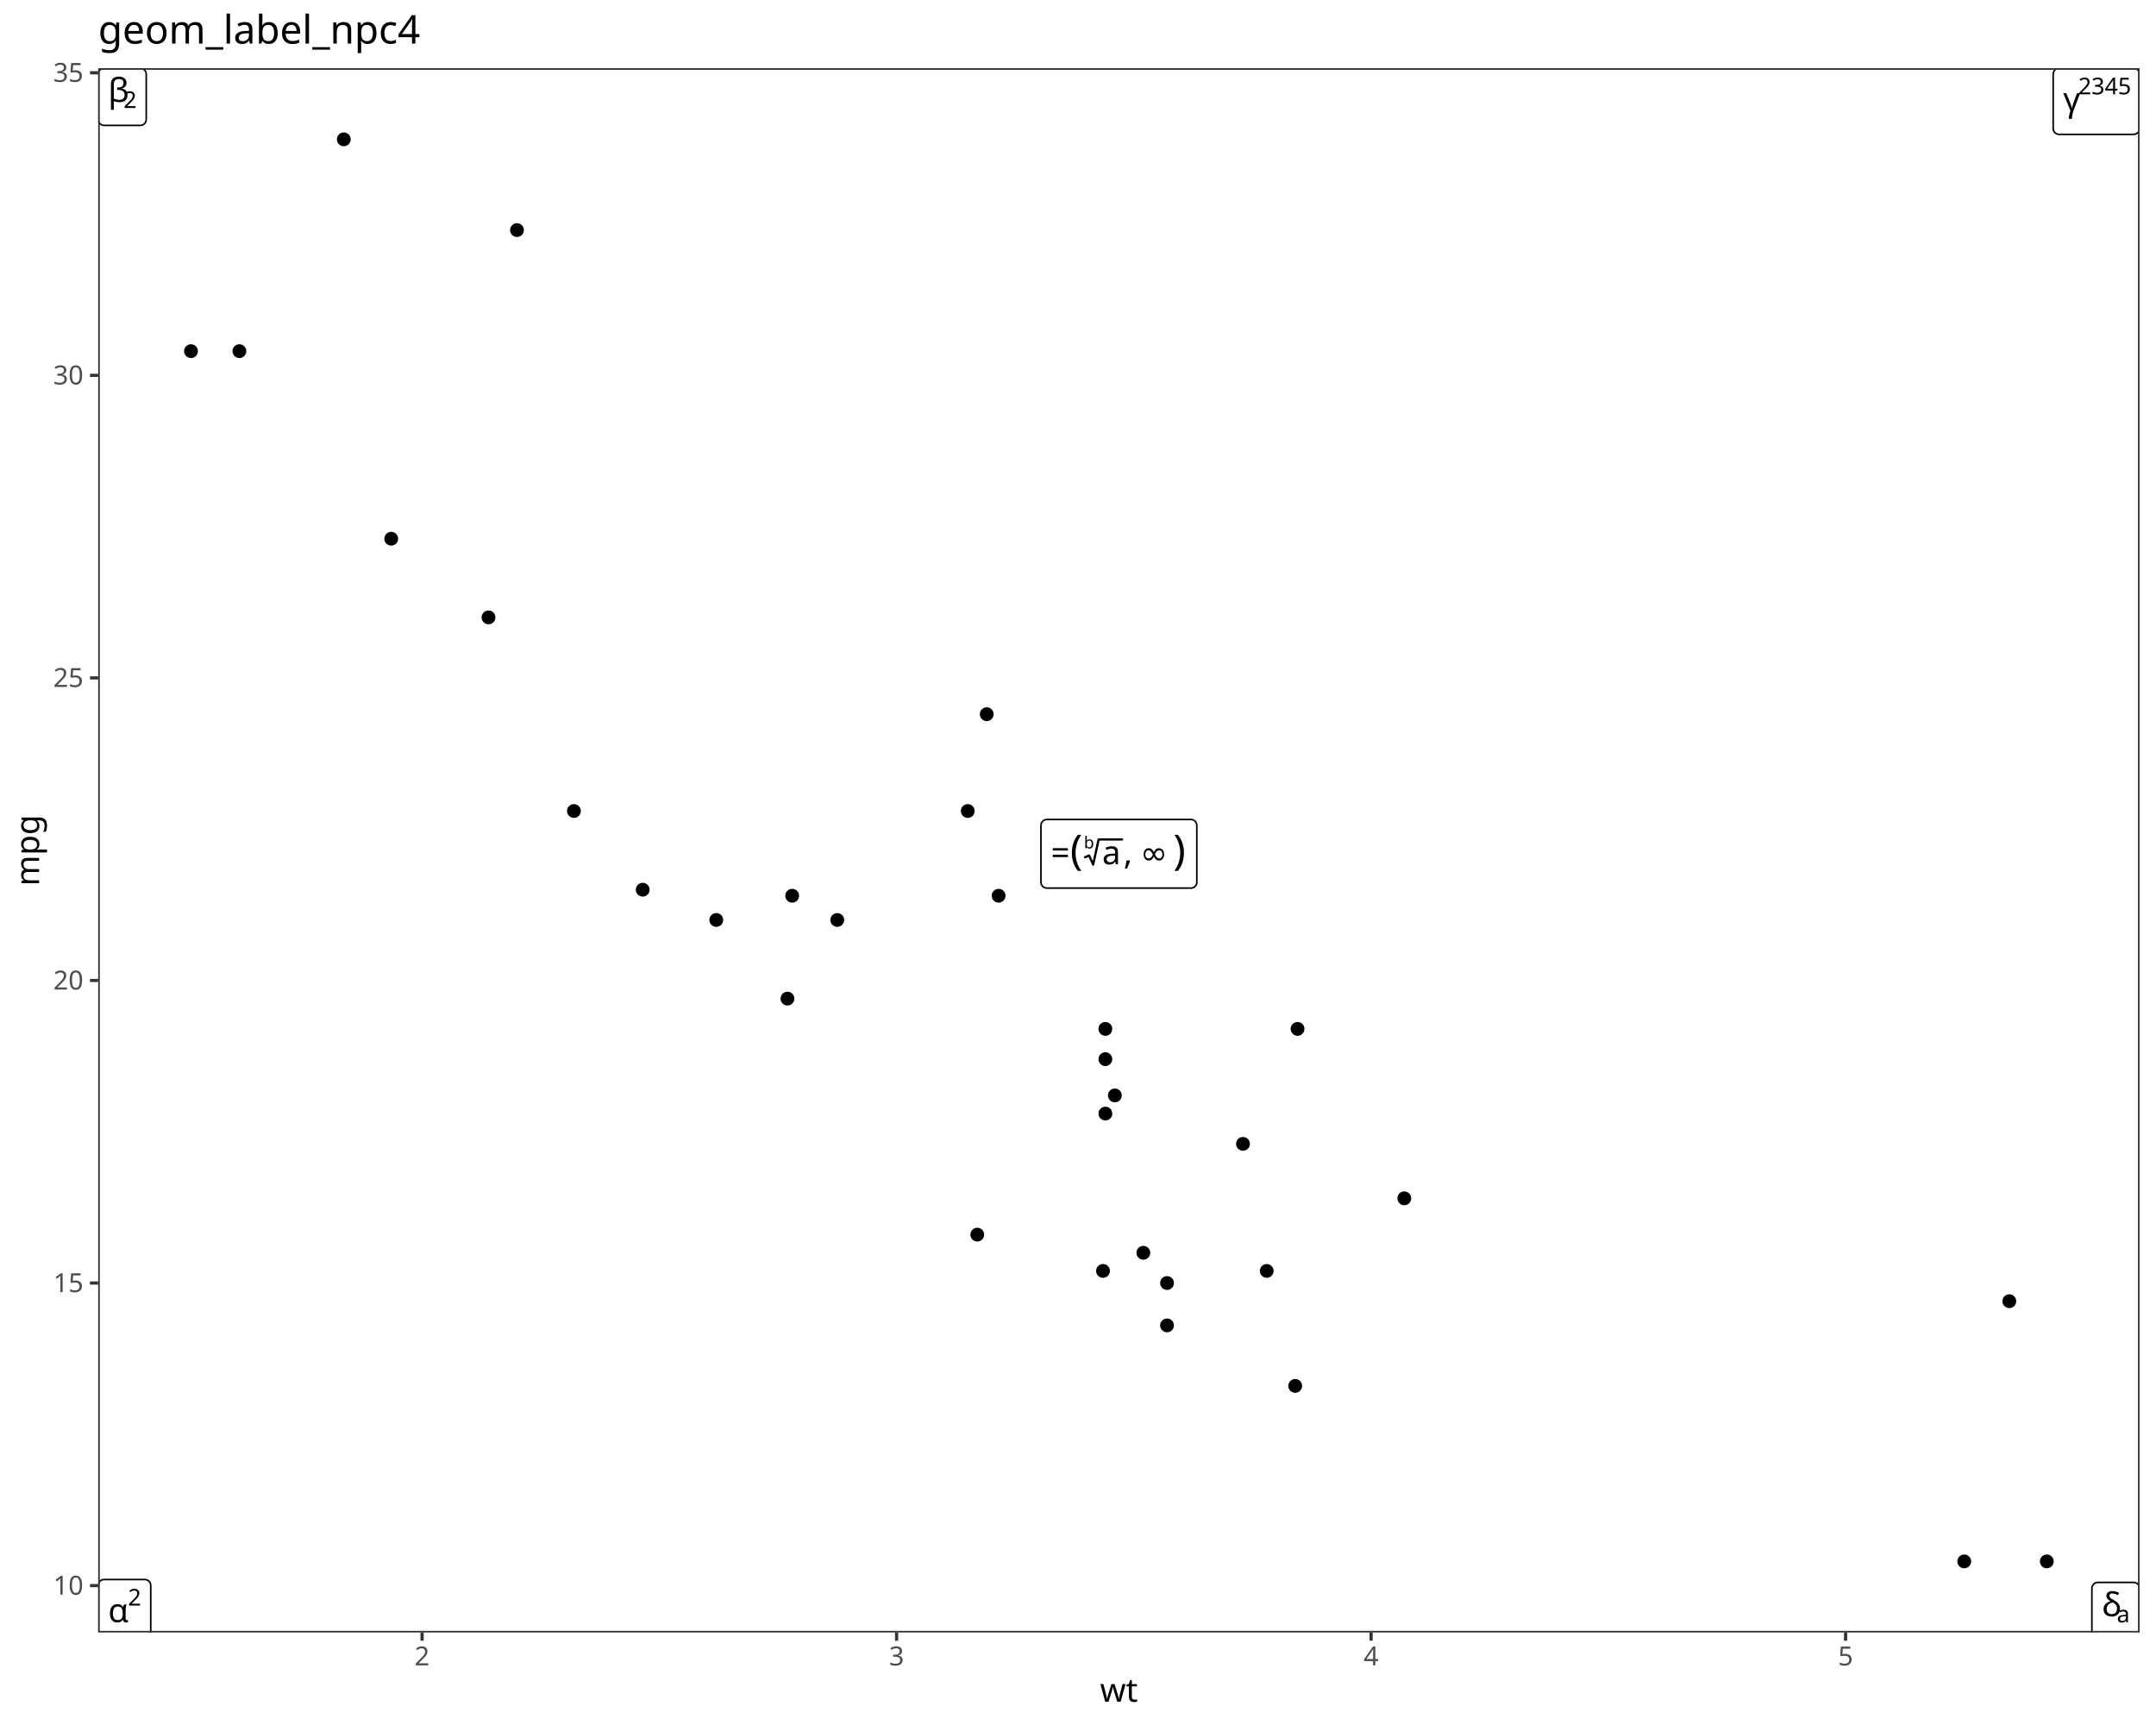
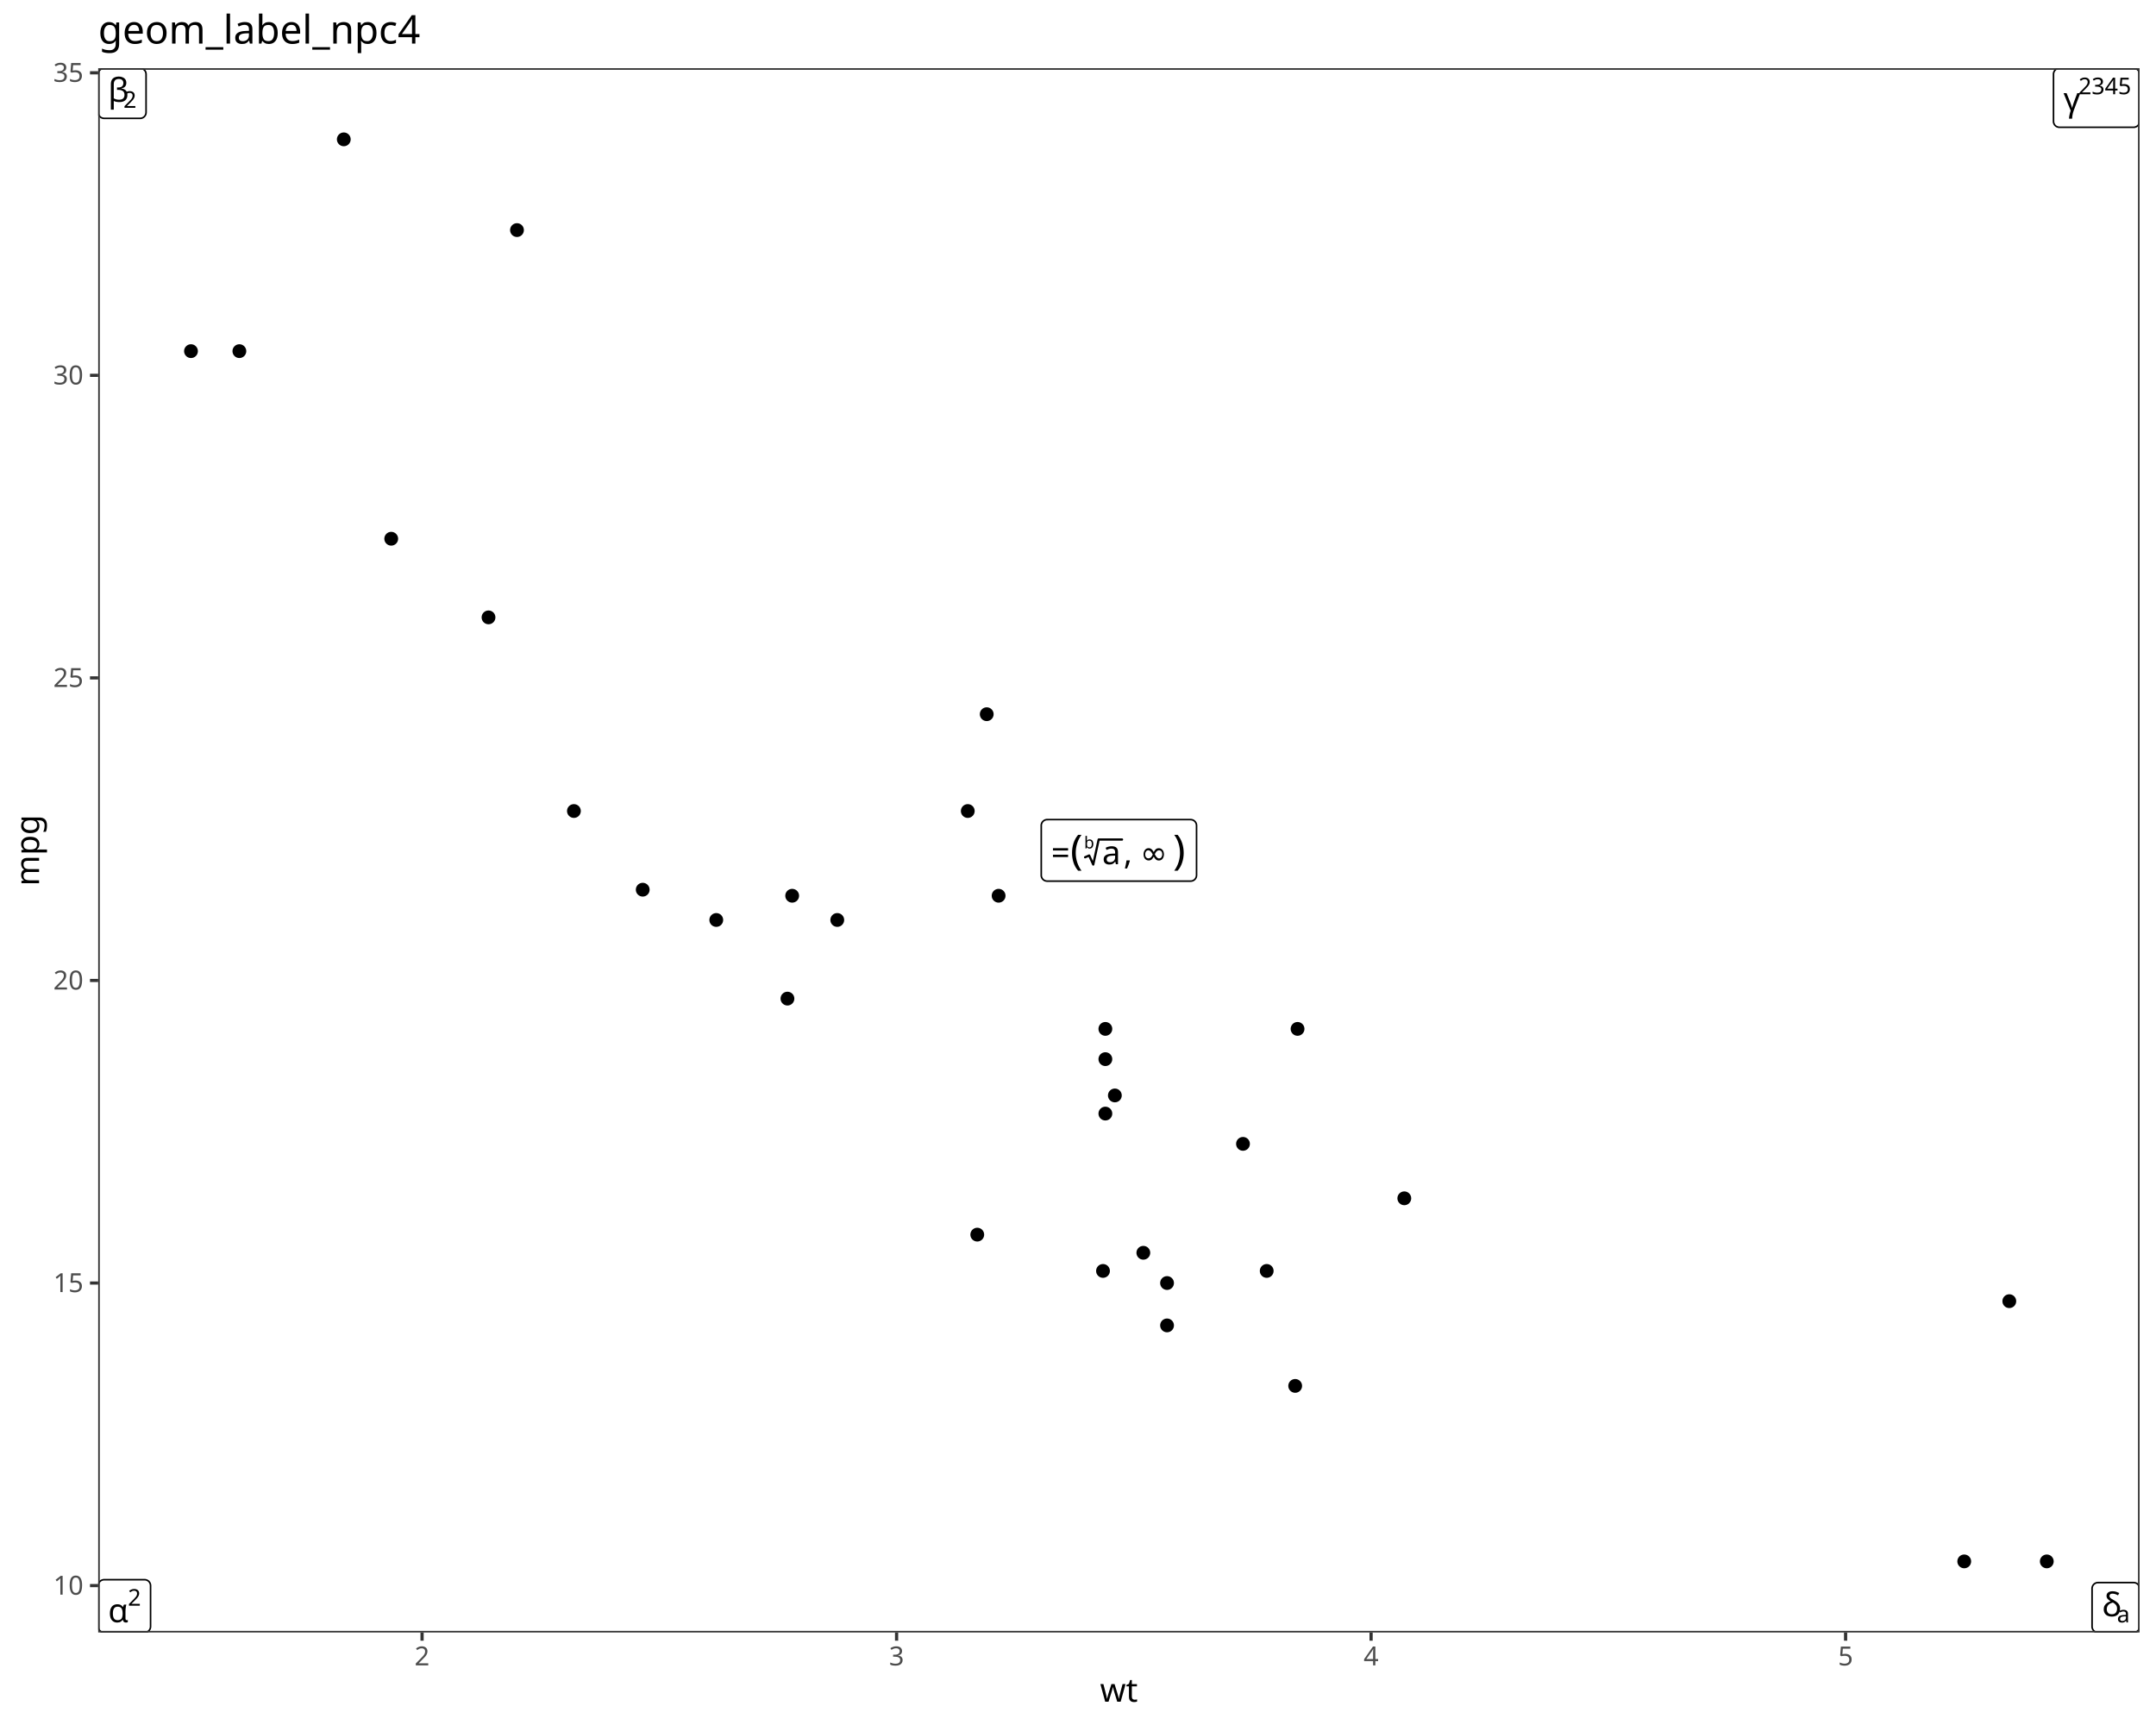
<svg xmlns="http://www.w3.org/2000/svg" class="svglite" data-engine-version="2.0" width="720.00pt" height="576.00pt" viewBox="0 0 720.00 576.00">
  <defs>
    <style type="text/css">
    .svglite line, .svglite polyline, .svglite polygon, .svglite path, .svglite rect, .svglite circle {
      fill: none;
      stroke: #000000;
      stroke-linecap: round;
      stroke-linejoin: round;
      stroke-miterlimit: 10.00;
    }
  </style>
  </defs>
  <rect width="100%" height="100%" style="stroke: none; fill: #FFFFFF;" />
  <defs>
    <clipPath id="cpMC4wMHw3MjAuMDB8MC4wMHw1NzYuMDA=">
      <rect x="0.00" y="0.00" width="720.00" height="576.00" />
    </clipPath>
  </defs>
  <g clip-path="url(#cpMC4wMHw3MjAuMDB8MC4wMHw1NzYuMDA=)">
    <rect x="0.00" y="0.00" width="720.00" height="576.00" style="stroke-width: 1.07; stroke: #FFFFFF; fill: #FFFFFF;" />
  </g>
  <defs>
    <clipPath id="cpMzIuNzl8NzE0LjUyfDIyLjc4fDU0NS4xMQ==">
      <rect x="32.79" y="22.78" width="681.73" height="522.33" />
    </clipPath>
  </defs>
  <g clip-path="url(#cpMzIuNzl8NzE0LjUyfDIyLjc4fDU0NS4xMQ==)">
    <rect x="32.79" y="22.78" width="681.73" height="522.33" style="stroke-width: 1.07; stroke: none; fill: #FFFFFF;" />
    <circle cx="239.20" cy="307.19" r="1.95" style="stroke-width: 0.71; fill: #000000;" />
    <circle cx="279.61" cy="307.19" r="1.95" style="stroke-width: 0.71; fill: #000000;" />
    <circle cx="191.66" cy="270.81" r="1.95" style="stroke-width: 0.71; fill: #000000;" />
    <circle cx="333.49" cy="299.10" r="1.95" style="stroke-width: 0.71; fill: #000000;" />
    <circle cx="369.14" cy="353.66" r="1.95" style="stroke-width: 0.71; fill: #000000;" />
    <circle cx="372.31" cy="365.78" r="1.95" style="stroke-width: 0.71; fill: #000000;" />
    <circle cx="389.74" cy="442.57" r="1.95" style="stroke-width: 0.71; fill: #000000;" />
    <circle cx="329.52" cy="238.48" r="1.95" style="stroke-width: 0.71; fill: #000000;" />
    <circle cx="323.19" cy="270.81" r="1.95" style="stroke-width: 0.71; fill: #000000;" />
    <circle cx="369.14" cy="343.56" r="1.95" style="stroke-width: 0.71; fill: #000000;" />
    <circle cx="369.14" cy="371.84" r="1.95" style="stroke-width: 0.71; fill: #000000;" />
    <circle cx="468.97" cy="400.13" r="1.95" style="stroke-width: 0.71; fill: #000000;" />
    <circle cx="415.10" cy="381.95" r="1.95" style="stroke-width: 0.71; fill: #000000;" />
    <circle cx="423.02" cy="424.38" r="1.95" style="stroke-width: 0.71; fill: #000000;" />
    <circle cx="655.96" cy="521.37" r="1.95" style="stroke-width: 0.71; fill: #000000;" />
    <circle cx="683.53" cy="521.37" r="1.95" style="stroke-width: 0.71; fill: #000000;" />
    <circle cx="671.01" cy="434.48" r="1.95" style="stroke-width: 0.71; fill: #000000;" />
    <circle cx="172.65" cy="76.83" r="1.95" style="stroke-width: 0.71; fill: #000000;" />
    <circle cx="79.94" cy="117.25" r="1.95" style="stroke-width: 0.71; fill: #000000;" />
    <circle cx="114.81" cy="46.53" r="1.95" style="stroke-width: 0.71; fill: #000000;" />
    <circle cx="214.64" cy="297.08" r="1.95" style="stroke-width: 0.71; fill: #000000;" />
    <circle cx="381.82" cy="418.32" r="1.95" style="stroke-width: 0.71; fill: #000000;" />
    <circle cx="368.35" cy="424.38" r="1.95" style="stroke-width: 0.71; fill: #000000;" />
    <circle cx="432.53" cy="462.77" r="1.95" style="stroke-width: 0.71; fill: #000000;" />
    <circle cx="433.32" cy="343.56" r="1.95" style="stroke-width: 0.71; fill: #000000;" />
    <circle cx="130.65" cy="179.89" r="1.95" style="stroke-width: 0.71; fill: #000000;" />
    <circle cx="163.14" cy="206.15" r="1.95" style="stroke-width: 0.71; fill: #000000;" />
    <circle cx="63.78" cy="117.25" r="1.95" style="stroke-width: 0.71; fill: #000000;" />
    <circle cx="326.36" cy="412.26" r="1.95" style="stroke-width: 0.71; fill: #000000;" />
    <circle cx="262.97" cy="333.45" r="1.95" style="stroke-width: 0.71; fill: #000000;" />
    <circle cx="389.74" cy="428.42" r="1.95" style="stroke-width: 0.71; fill: #000000;" />
    <circle cx="264.55" cy="299.10" r="1.95" style="stroke-width: 0.71; fill: #000000;" />
-     <polygon points="34.78,547.40 48.35,547.40 48.27,547.40 48.59,547.39 48.91,547.33 49.20,547.21 49.48,547.05 49.73,546.85 49.94,546.61 50.11,546.34 50.24,546.05 50.31,545.74 50.34,545.42 50.34,545.42 50.34,529.40 50.34,529.40 50.31,529.08 50.24,528.77 50.11,528.48 49.94,528.21 49.73,527.97 49.48,527.77 49.20,527.61 48.91,527.49 48.59,527.43 48.35,527.42 34.78,527.42 35.02,527.43 34.70,527.42 34.38,527.46 34.08,527.54 33.79,527.68 33.52,527.86 33.29,528.08 33.10,528.34 32.95,528.62 32.85,528.93 32.80,529.24 32.79,529.40 32.79,545.42 32.80,545.26 32.80,545.58 32.85,545.89 32.95,546.20 33.10,546.48 33.29,546.73 33.52,546.96 33.79,547.14 34.08,547.28 34.38,547.36 34.70,547.40 " style="stroke-width: 0.53; fill: #FFFFFF;" />
-     <text x="36.11" y="541.67" style="font-size: 11.04px; font-family: sans;" textLength="6.62px" lengthAdjust="spacingAndGlyphs">α</text>
-     <text x="42.73" y="536.12" style="font-size: 7.73px; font-family: sans;" textLength="4.30px" lengthAdjust="spacingAndGlyphs">2</text>
-     <polygon points="34.78,41.87 46.85,41.87 46.77,41.87 47.09,41.86 47.40,41.79 47.70,41.68 47.98,41.52 48.23,41.32 48.44,41.08 48.61,40.81 48.73,40.52 48.81,40.20 48.84,39.89 48.84,39.89 48.84,24.77 48.84,24.77 48.81,24.45 48.73,24.14 48.61,23.85 48.44,23.58 48.23,23.34 47.98,23.14 47.70,22.98 47.40,22.86 47.09,22.80 46.85,22.78 34.78,22.78 35.02,22.80 34.70,22.79 34.38,22.82 34.08,22.91 33.79,23.05 33.52,23.23 33.29,23.45 33.10,23.71 32.95,23.99 32.85,24.30 32.80,24.61 32.79,24.77 32.79,39.89 32.80,39.73 32.80,40.05 32.85,40.36 32.95,40.67 33.10,40.95 33.29,41.20 33.52,41.43 33.79,41.61 34.08,41.74 34.38,41.83 34.70,41.87 " style="stroke-width: 0.53; fill: #FFFFFF;" />
-     <text x="36.11" y="34.02" style="font-size: 11.04px; font-family: sans;" textLength="5.12px" lengthAdjust="spacingAndGlyphs">β</text>
-     <text x="41.23" y="36.06" style="font-size: 7.73px; font-family: sans;" textLength="4.30px" lengthAdjust="spacingAndGlyphs">2</text>
-     <polygon points="700.58,547.40 712.53,547.40 712.45,547.40 712.77,547.39 713.09,547.33 713.39,547.21 713.66,547.05 713.91,546.85 714.12,546.61 714.29,546.34 714.42,546.05 714.49,545.74 714.52,545.42 714.52,545.42 714.52,530.37 714.52,530.37 714.49,530.05 714.42,529.74 714.29,529.45 714.12,529.18 713.91,528.94 713.66,528.74 713.39,528.58 713.09,528.46 712.77,528.40 712.53,528.38 700.58,528.38 700.82,528.40 700.50,528.39 700.18,528.42 699.87,528.51 699.58,528.65 699.32,528.83 699.09,529.05 698.90,529.31 698.75,529.59 698.65,529.90 698.60,530.21 698.59,530.37 698.59,545.42 698.60,545.26 698.60,545.58 698.65,545.89 698.75,546.20 698.90,546.48 699.09,546.73 699.32,546.96 699.58,547.14 699.87,547.28 700.18,547.36 700.50,547.40 " style="stroke-width: 0.53; fill: #FFFFFF;" />
-     <text x="701.90" y="539.68" style="font-size: 11.04px; font-family: sans;" textLength="5.01px" lengthAdjust="spacingAndGlyphs">δ</text>
-     <text x="706.91" y="541.73" style="font-size: 7.73px; font-family: sans;" textLength="4.30px" lengthAdjust="spacingAndGlyphs">a</text>
-     <polygon points="687.65,44.87 712.53,44.87 712.45,44.86 712.77,44.85 713.09,44.79 713.39,44.67 713.66,44.51 713.91,44.31 714.12,44.07 714.29,43.80 714.42,43.51 714.49,43.20 714.52,42.88 714.52,42.88 714.52,24.77 714.52,24.77 714.49,24.45 714.42,24.14 714.29,23.85 714.12,23.58 713.91,23.34 713.66,23.14 713.39,22.98 713.09,22.86 712.77,22.80 712.53,22.78 687.65,22.78 687.89,22.80 687.57,22.79 687.25,22.82 686.95,22.91 686.66,23.05 686.39,23.23 686.16,23.45 685.97,23.71 685.82,23.99 685.72,24.30 685.67,24.61 685.66,24.77 685.66,42.88 685.67,42.72 685.67,43.04 685.72,43.35 685.82,43.66 685.97,43.94 686.16,44.20 686.39,44.42 686.66,44.60 686.95,44.74 687.25,44.83 687.57,44.86 " style="stroke-width: 0.53; fill: #FFFFFF;" />
-     <text x="688.98" y="37.04" style="font-size: 11.04px; font-family: sans;" textLength="5.04px" lengthAdjust="spacingAndGlyphs">γ</text>
-     <text x="694.02" y="31.49" style="font-size: 7.73px; font-family: sans;" textLength="17.19px" lengthAdjust="spacingAndGlyphs">2345</text>
-     <polygon points="349.62,296.55 397.69,296.55 397.61,296.55 397.93,296.54 398.25,296.47 398.55,296.36 398.82,296.20 399.07,296.00 399.28,295.76 399.45,295.49 399.58,295.19 399.65,294.88 399.68,294.56 399.68,294.56 399.68,275.62 399.68,275.62 399.65,275.30 399.58,274.99 399.45,274.70 399.28,274.43 399.07,274.19 398.82,273.99 398.55,273.83 398.25,273.71 397.93,273.65 397.69,273.64 349.62,273.64 349.86,273.65 349.54,273.64 349.22,273.68 348.92,273.77 348.63,273.90 348.36,274.08 348.13,274.31 347.94,274.56 347.79,274.84 347.69,275.15 347.64,275.46 347.63,275.62 347.63,294.56 347.64,294.40 347.64,294.72 347.69,295.04 347.79,295.34 347.94,295.63 348.13,295.88 348.36,296.10 348.63,296.29 348.92,296.42 349.22,296.51 349.54,296.55 " style="stroke-width: 0.53; fill: #FFFFFF;" />
-     <text x="350.95" y="288.59" style="font-size: 11.04px; font-family: sans;" textLength="6.45px" lengthAdjust="spacingAndGlyphs">=</text>
-     <text x="357.40" y="288.59" style="font-size: 13.80px; font-family: sans;" textLength="4.60px" lengthAdjust="spacingAndGlyphs">(</text>
-     <text x="361.99" y="283.28" style="font-size: 5.52px; font-family: sans;" textLength="3.07px" lengthAdjust="spacingAndGlyphs">b</text>
-     <polyline points="362.33,286.25 363.69,285.67 365.06,288.69 366.89,280.31 374.70,280.31 " style="stroke-width: 0.75;" />
-     <text x="368.05" y="288.59" style="font-size: 11.04px; font-family: sans;" textLength="6.14px" lengthAdjust="spacingAndGlyphs">a</text>
-     <text x="375.22" y="288.59" style="font-size: 11.04px; font-family: sans;" textLength="2.76px" lengthAdjust="spacingAndGlyphs">,</text>
-     <text x="377.98" y="288.59" style="font-size: 11.04px; font-family: sans;" textLength="2.76px" lengthAdjust="spacingAndGlyphs"> </text>
-     <text x="380.74" y="288.59" style="font-size: 11.04px; font-family: sans;" textLength="11.04px" lengthAdjust="spacingAndGlyphs">∞</text>
-     <text x="391.78" y="288.59" style="font-size: 13.80px; font-family: sans;" textLength="4.59px" lengthAdjust="spacingAndGlyphs">)</text>
+     <polygon points="34.77,545.11 48.30,545.11 48.22,545.11 48.54,545.10 48.85,545.03 49.15,544.92 49.42,544.76 49.67,544.56 49.88,544.32 50.05,544.05 50.17,543.76 50.25,543.45 50.28,543.13 50.28,543.13 50.28,529.46 50.28,529.46 50.25,529.14 50.17,528.83 50.05,528.54 49.88,528.27 49.67,528.03 49.42,527.83 49.15,527.67 48.85,527.56 48.54,527.49 48.30,527.48 34.77,527.48 35.01,527.49 34.69,527.48 34.38,527.52 34.07,527.61 33.78,527.74 33.52,527.93 33.29,528.15 33.10,528.40 32.95,528.68 32.85,528.99 32.80,529.30 32.79,529.46 32.79,543.13 32.80,542.97 32.80,543.29 32.85,543.61 32.95,543.91 33.10,544.19 33.29,544.45 33.52,544.67 33.78,544.85 34.07,544.98 34.38,545.07 34.69,545.11 " style="stroke-width: 0.53; fill: #FFFFFF;" />
+     <text x="36.09" y="541.68" style="font-size: 11.00px; font-family: sans;" textLength="6.60px" lengthAdjust="spacingAndGlyphs">α</text>
+     <text x="42.69" y="536.16" style="font-size: 7.70px; font-family: sans;" textLength="4.28px" lengthAdjust="spacingAndGlyphs">2</text>
+     <polygon points="34.77,39.52 46.80,39.52 46.72,39.52 47.04,39.51 47.35,39.44 47.65,39.33 47.92,39.17 48.17,38.97 48.38,38.73 48.55,38.46 48.68,38.17 48.75,37.86 48.78,37.54 48.78,37.54 48.78,24.76 48.78,24.76 48.75,24.45 48.68,24.14 48.55,23.84 48.38,23.57 48.17,23.34 47.92,23.13 47.65,22.97 47.35,22.86 47.04,22.80 46.80,22.78 34.77,22.78 35.01,22.80 34.69,22.79 34.38,22.82 34.07,22.91 33.78,23.05 33.52,23.23 33.29,23.45 33.10,23.71 32.95,23.99 32.85,24.29 32.80,24.60 32.79,24.76 32.79,37.54 32.80,37.38 32.80,37.70 32.85,38.01 32.95,38.32 33.10,38.60 33.29,38.85 33.52,39.07 33.78,39.26 34.07,39.39 34.38,39.48 34.69,39.52 " style="stroke-width: 0.53; fill: #FFFFFF;" />
+     <text x="36.09" y="33.98" style="font-size: 11.00px; font-family: sans;" textLength="5.10px" lengthAdjust="spacingAndGlyphs">β</text>
+     <text x="41.20" y="36.01" style="font-size: 7.70px; font-family: sans;" textLength="4.28px" lengthAdjust="spacingAndGlyphs">2</text>
+     <polygon points="700.63,545.11 712.54,545.11 712.46,545.11 712.78,545.10 713.09,545.03 713.39,544.92 713.67,544.76 713.91,544.56 714.12,544.32 714.29,544.05 714.42,543.76 714.49,543.45 714.52,543.13 714.52,543.13 714.52,530.42 714.52,530.42 714.49,530.11 714.42,529.80 714.29,529.50 714.12,529.23 713.91,529.00 713.67,528.79 713.39,528.64 713.09,528.52 712.78,528.46 712.54,528.44 700.63,528.44 700.87,528.46 700.55,528.45 700.23,528.48 699.93,528.57 699.64,528.71 699.38,528.89 699.15,529.11 698.95,529.37 698.81,529.65 698.71,529.95 698.65,530.26 698.65,530.42 698.65,543.13 698.65,542.97 698.65,543.29 698.71,543.61 698.81,543.91 698.95,544.19 699.15,544.45 699.38,544.67 699.64,544.85 699.93,544.98 700.23,545.07 700.55,545.11 " style="stroke-width: 0.53; fill: #FFFFFF;" />
+     <text x="701.95" y="539.70" style="font-size: 11.00px; font-family: sans;" textLength="4.99px" lengthAdjust="spacingAndGlyphs">δ</text>
+     <text x="706.94" y="541.74" style="font-size: 7.70px; font-family: sans;" textLength="4.28px" lengthAdjust="spacingAndGlyphs">a</text>
+     <polygon points="687.75,42.50 712.54,42.50 712.46,42.50 712.78,42.49 713.09,42.42 713.39,42.31 713.67,42.15 713.91,41.95 714.12,41.71 714.29,41.44 714.42,41.15 714.49,40.84 714.52,40.52 714.52,40.52 714.52,24.76 714.52,24.76 714.49,24.45 714.42,24.14 714.29,23.84 714.12,23.57 713.91,23.34 713.67,23.13 713.39,22.97 713.09,22.86 712.78,22.80 712.54,22.78 687.75,22.78 687.99,22.80 687.67,22.79 687.35,22.82 687.04,22.91 686.76,23.05 686.49,23.23 686.26,23.45 686.07,23.71 685.93,23.99 685.82,24.29 685.77,24.60 685.77,24.76 685.77,40.52 685.77,40.36 685.77,40.68 685.82,41.00 685.93,41.30 686.07,41.58 686.26,41.84 686.49,42.06 686.76,42.24 687.04,42.37 687.35,42.46 687.67,42.50 " style="stroke-width: 0.53; fill: #FFFFFF;" />
+     <text x="689.07" y="36.99" style="font-size: 11.00px; font-family: sans;" textLength="5.02px" lengthAdjust="spacingAndGlyphs">γ</text>
+     <text x="694.09" y="31.46" style="font-size: 7.70px; font-family: sans;" textLength="17.13px" lengthAdjust="spacingAndGlyphs">2345</text>
+     <polygon points="349.71,294.22 397.61,294.22 397.53,294.22 397.85,294.21 398.16,294.14 398.46,294.03 398.73,293.87 398.98,293.67 399.19,293.43 399.36,293.16 399.49,292.87 399.56,292.56 399.59,292.24 399.59,292.24 399.59,275.65 399.59,275.65 399.56,275.34 399.49,275.03 399.36,274.73 399.19,274.46 398.98,274.23 398.73,274.02 398.46,273.86 398.16,273.75 397.85,273.69 397.61,273.67 349.71,273.67 349.95,273.69 349.63,273.67 349.31,273.71 349.00,273.80 348.72,273.94 348.45,274.12 348.23,274.34 348.03,274.60 347.89,274.88 347.78,275.18 347.73,275.49 347.73,275.65 347.73,292.24 347.73,292.08 347.73,292.40 347.78,292.72 347.89,293.02 348.03,293.30 348.23,293.56 348.45,293.78 348.72,293.96 349.00,294.09 349.31,294.18 349.63,294.22 " style="stroke-width: 0.53; fill: #FFFFFF;" />
+     <text x="351.03" y="288.57" style="font-size: 11.00px; font-family: sans;" textLength="6.43px" lengthAdjust="spacingAndGlyphs">=</text>
+     <text x="357.46" y="288.57" style="font-size: 13.75px; font-family: sans;" textLength="4.58px" lengthAdjust="spacingAndGlyphs">(</text>
+     <text x="362.03" y="283.29" style="font-size: 5.50px; font-family: sans;" textLength="3.06px" lengthAdjust="spacingAndGlyphs">b</text>
+     <polyline points="362.37,286.25 363.73,285.66 365.09,288.68 366.91,280.33 374.70,280.33 " style="stroke-width: 0.75;" />
+     <text x="368.07" y="288.57" style="font-size: 11.00px; font-family: sans;" textLength="6.12px" lengthAdjust="spacingAndGlyphs">a</text>
+     <text x="375.21" y="288.57" style="font-size: 11.00px; font-family: sans;" textLength="2.75px" lengthAdjust="spacingAndGlyphs">,</text>
+     <text x="377.96" y="288.57" style="font-size: 11.00px; font-family: sans;" textLength="2.75px" lengthAdjust="spacingAndGlyphs"> </text>
+     <text x="380.71" y="288.57" style="font-size: 11.00px; font-family: sans;" textLength="11.00px" lengthAdjust="spacingAndGlyphs">∞</text>
+     <text x="391.72" y="288.57" style="font-size: 13.75px; font-family: sans;" textLength="4.57px" lengthAdjust="spacingAndGlyphs">)</text>
    <rect x="32.79" y="22.78" width="681.73" height="522.33" style="stroke-width: 1.07; stroke: #333333;" />
  </g>
  <g clip-path="url(#cpMC4wMHw3MjAuMDB8MC4wMHw1NzYuMDA=)">
    <text x="27.86" y="532.48" text-anchor="end" style="font-size: 8.80px; fill: #4D4D4D; font-family: sans;" textLength="9.79px" lengthAdjust="spacingAndGlyphs">10</text>
    <text x="27.86" y="431.45" text-anchor="end" style="font-size: 8.80px; fill: #4D4D4D; font-family: sans;" textLength="9.79px" lengthAdjust="spacingAndGlyphs">15</text>
    <text x="27.86" y="330.42" text-anchor="end" style="font-size: 8.80px; fill: #4D4D4D; font-family: sans;" textLength="9.79px" lengthAdjust="spacingAndGlyphs">20</text>
    <text x="27.86" y="229.39" text-anchor="end" style="font-size: 8.80px; fill: #4D4D4D; font-family: sans;" textLength="9.79px" lengthAdjust="spacingAndGlyphs">25</text>
    <text x="27.86" y="128.36" text-anchor="end" style="font-size: 8.80px; fill: #4D4D4D; font-family: sans;" textLength="9.79px" lengthAdjust="spacingAndGlyphs">30</text>
    <text x="27.86" y="27.33" text-anchor="end" style="font-size: 8.80px; fill: #4D4D4D; font-family: sans;" textLength="9.79px" lengthAdjust="spacingAndGlyphs">35</text>
    <polyline points="30.05,529.45 32.79,529.45 " style="stroke-width: 1.07; stroke: #333333; stroke-linecap: butt;" />
    <polyline points="30.05,428.42 32.79,428.42 " style="stroke-width: 1.07; stroke: #333333; stroke-linecap: butt;" />
    <polyline points="30.05,327.39 32.79,327.39 " style="stroke-width: 1.07; stroke: #333333; stroke-linecap: butt;" />
    <polyline points="30.05,226.36 32.79,226.36 " style="stroke-width: 1.07; stroke: #333333; stroke-linecap: butt;" />
    <polyline points="30.05,125.33 32.79,125.33 " style="stroke-width: 1.07; stroke: #333333; stroke-linecap: butt;" />
    <polyline points="30.05,24.30 32.79,24.30 " style="stroke-width: 1.07; stroke: #333333; stroke-linecap: butt;" />
    <polyline points="140.95,547.85 140.95,545.11 " style="stroke-width: 1.07; stroke: #333333; stroke-linecap: butt;" />
    <polyline points="299.42,547.85 299.42,545.11 " style="stroke-width: 1.07; stroke: #333333; stroke-linecap: butt;" />
    <polyline points="457.88,547.85 457.88,545.11 " style="stroke-width: 1.07; stroke: #333333; stroke-linecap: butt;" />
    <polyline points="616.34,547.85 616.34,545.11 " style="stroke-width: 1.07; stroke: #333333; stroke-linecap: butt;" />
    <text x="140.95" y="556.10" text-anchor="middle" style="font-size: 8.80px; fill: #4D4D4D; font-family: sans;" textLength="4.89px" lengthAdjust="spacingAndGlyphs">2</text>
    <text x="299.42" y="556.10" text-anchor="middle" style="font-size: 8.80px; fill: #4D4D4D; font-family: sans;" textLength="4.89px" lengthAdjust="spacingAndGlyphs">3</text>
    <text x="457.88" y="556.10" text-anchor="middle" style="font-size: 8.80px; fill: #4D4D4D; font-family: sans;" textLength="4.89px" lengthAdjust="spacingAndGlyphs">4</text>
    <text x="616.34" y="556.10" text-anchor="middle" style="font-size: 8.80px; fill: #4D4D4D; font-family: sans;" textLength="4.89px" lengthAdjust="spacingAndGlyphs">5</text>
    <text x="373.66" y="568.24" text-anchor="middle" style="font-size: 11.00px; font-family: sans;" textLength="11.00px" lengthAdjust="spacingAndGlyphs">wt</text>
    <text transform="translate(13.05,283.95) rotate(-90)" text-anchor="middle" style="font-size: 11.00px; font-family: sans;" textLength="21.40px" lengthAdjust="spacingAndGlyphs">mpg</text>
    <text x="32.79" y="14.56" style="font-size: 13.20px; font-family: sans;" textLength="104.23px" lengthAdjust="spacingAndGlyphs">geom_label_npc4</text>
  </g>
</svg>
